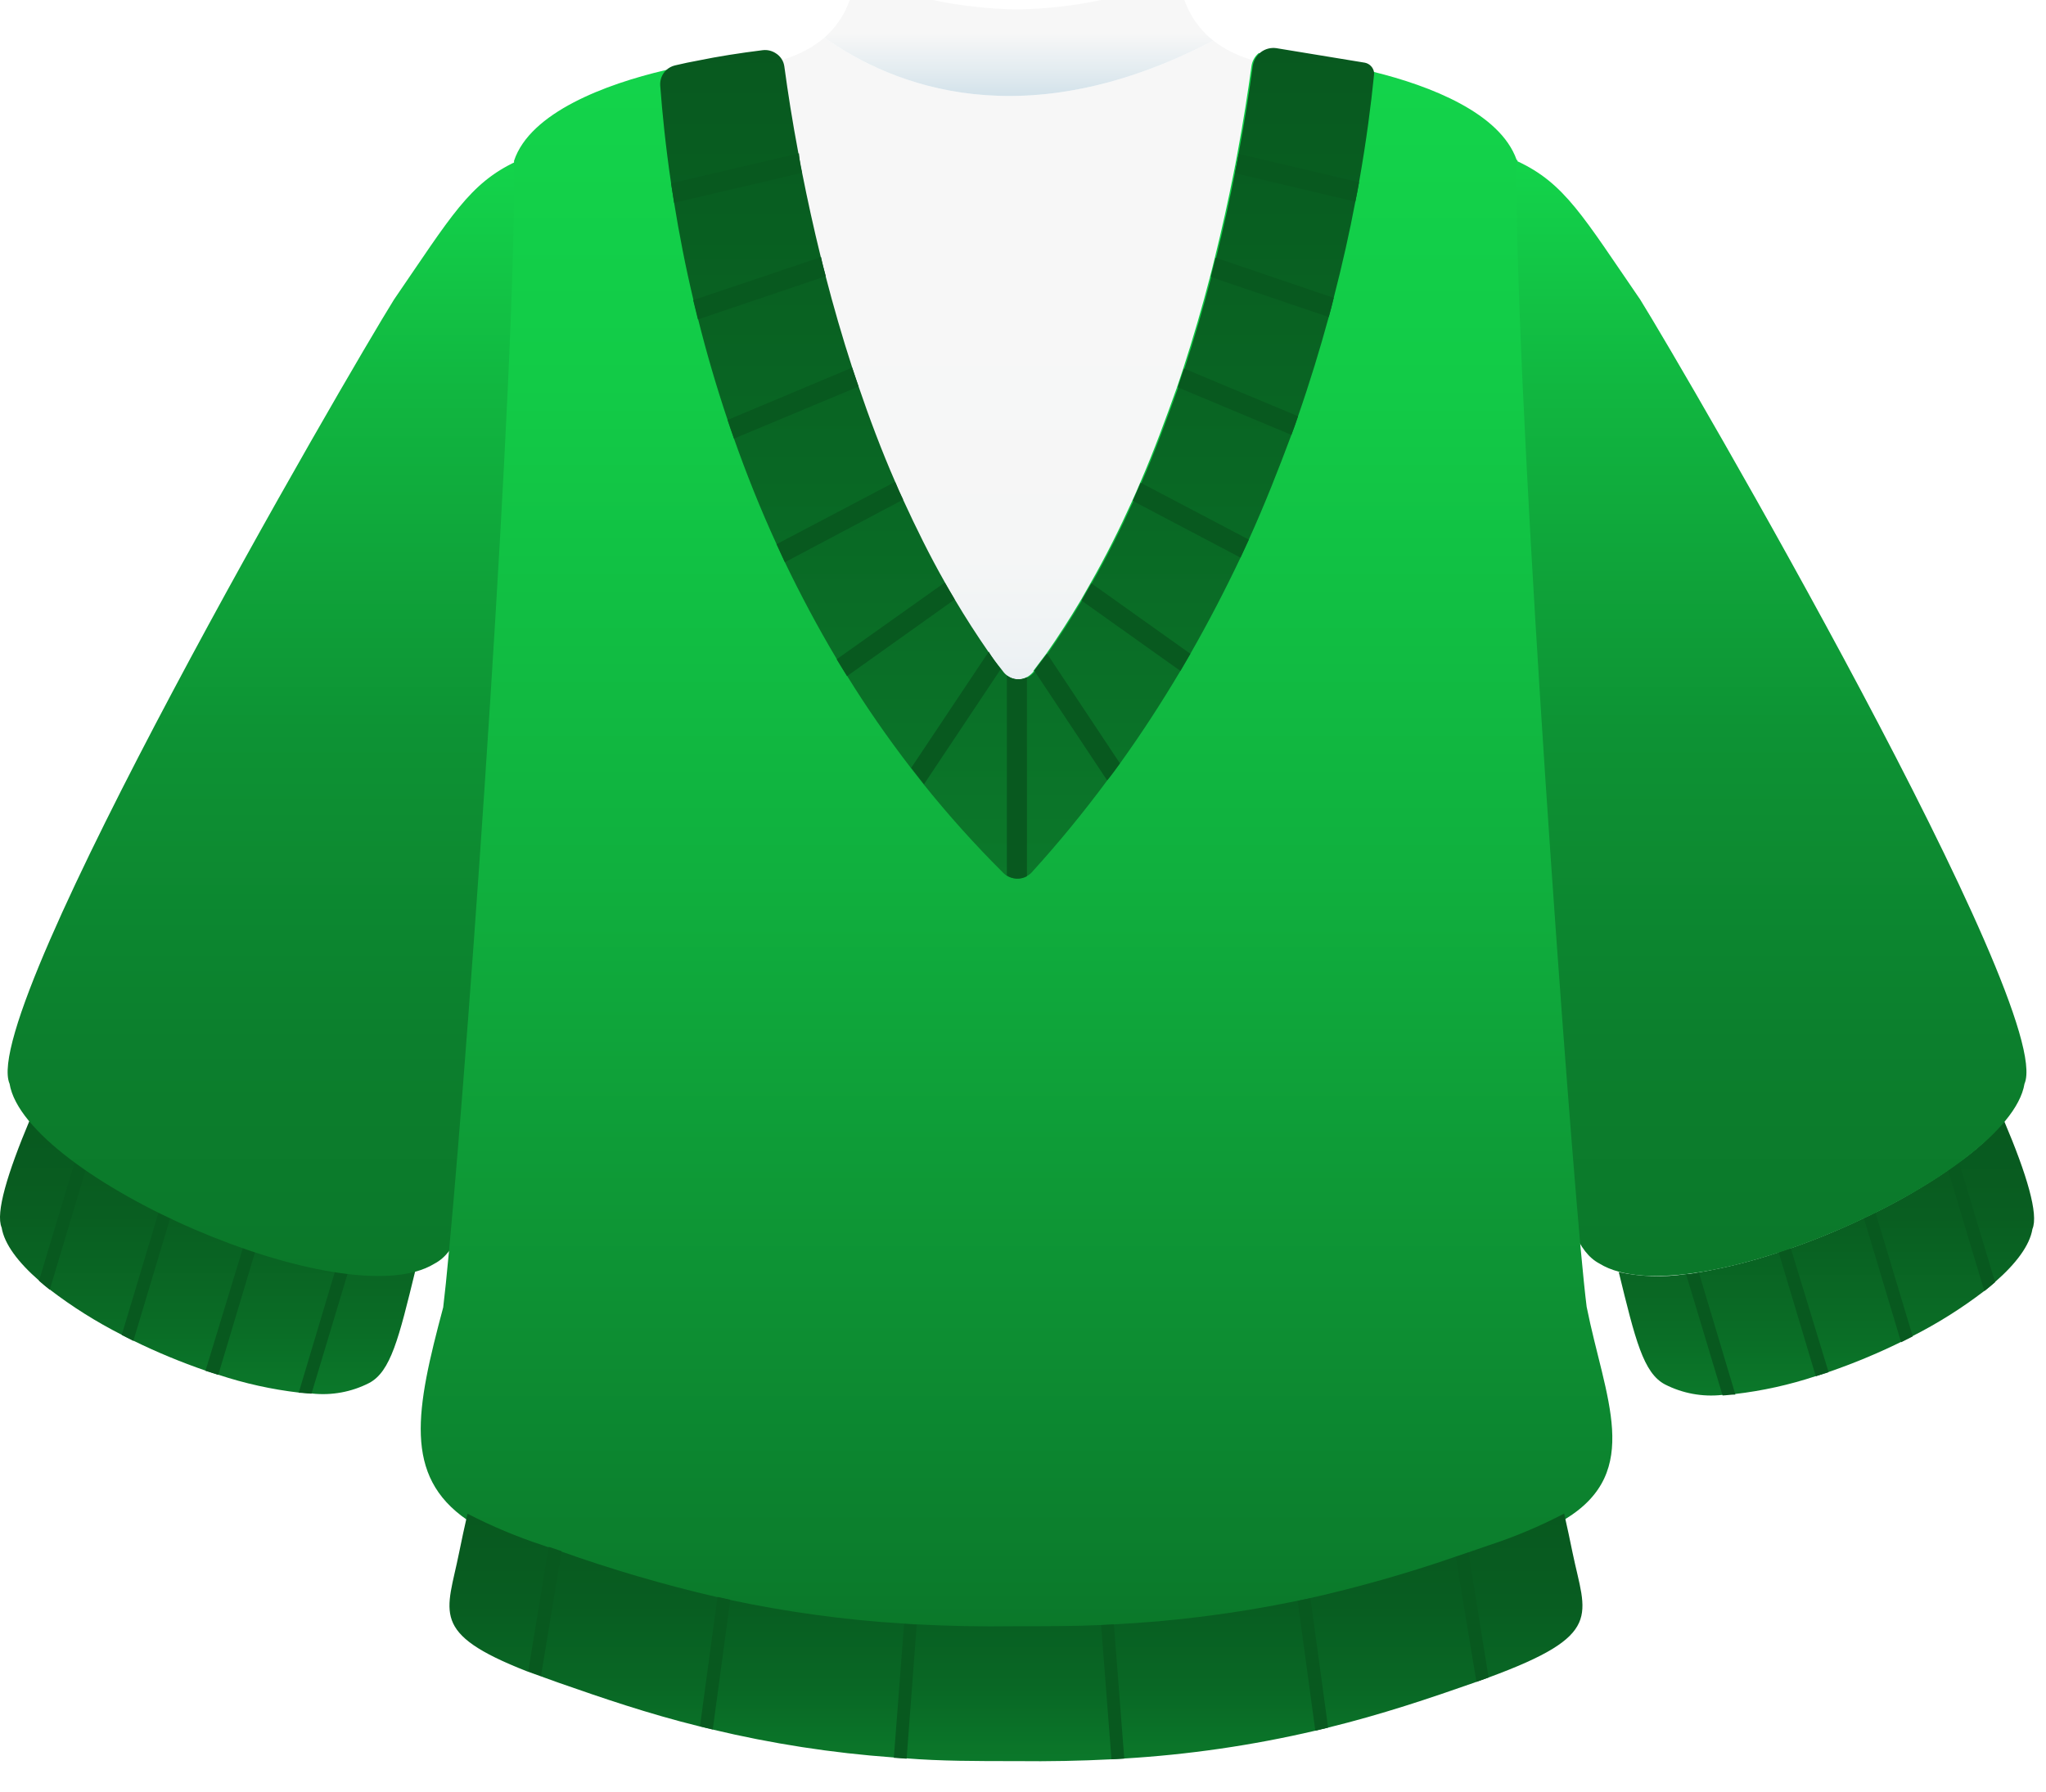
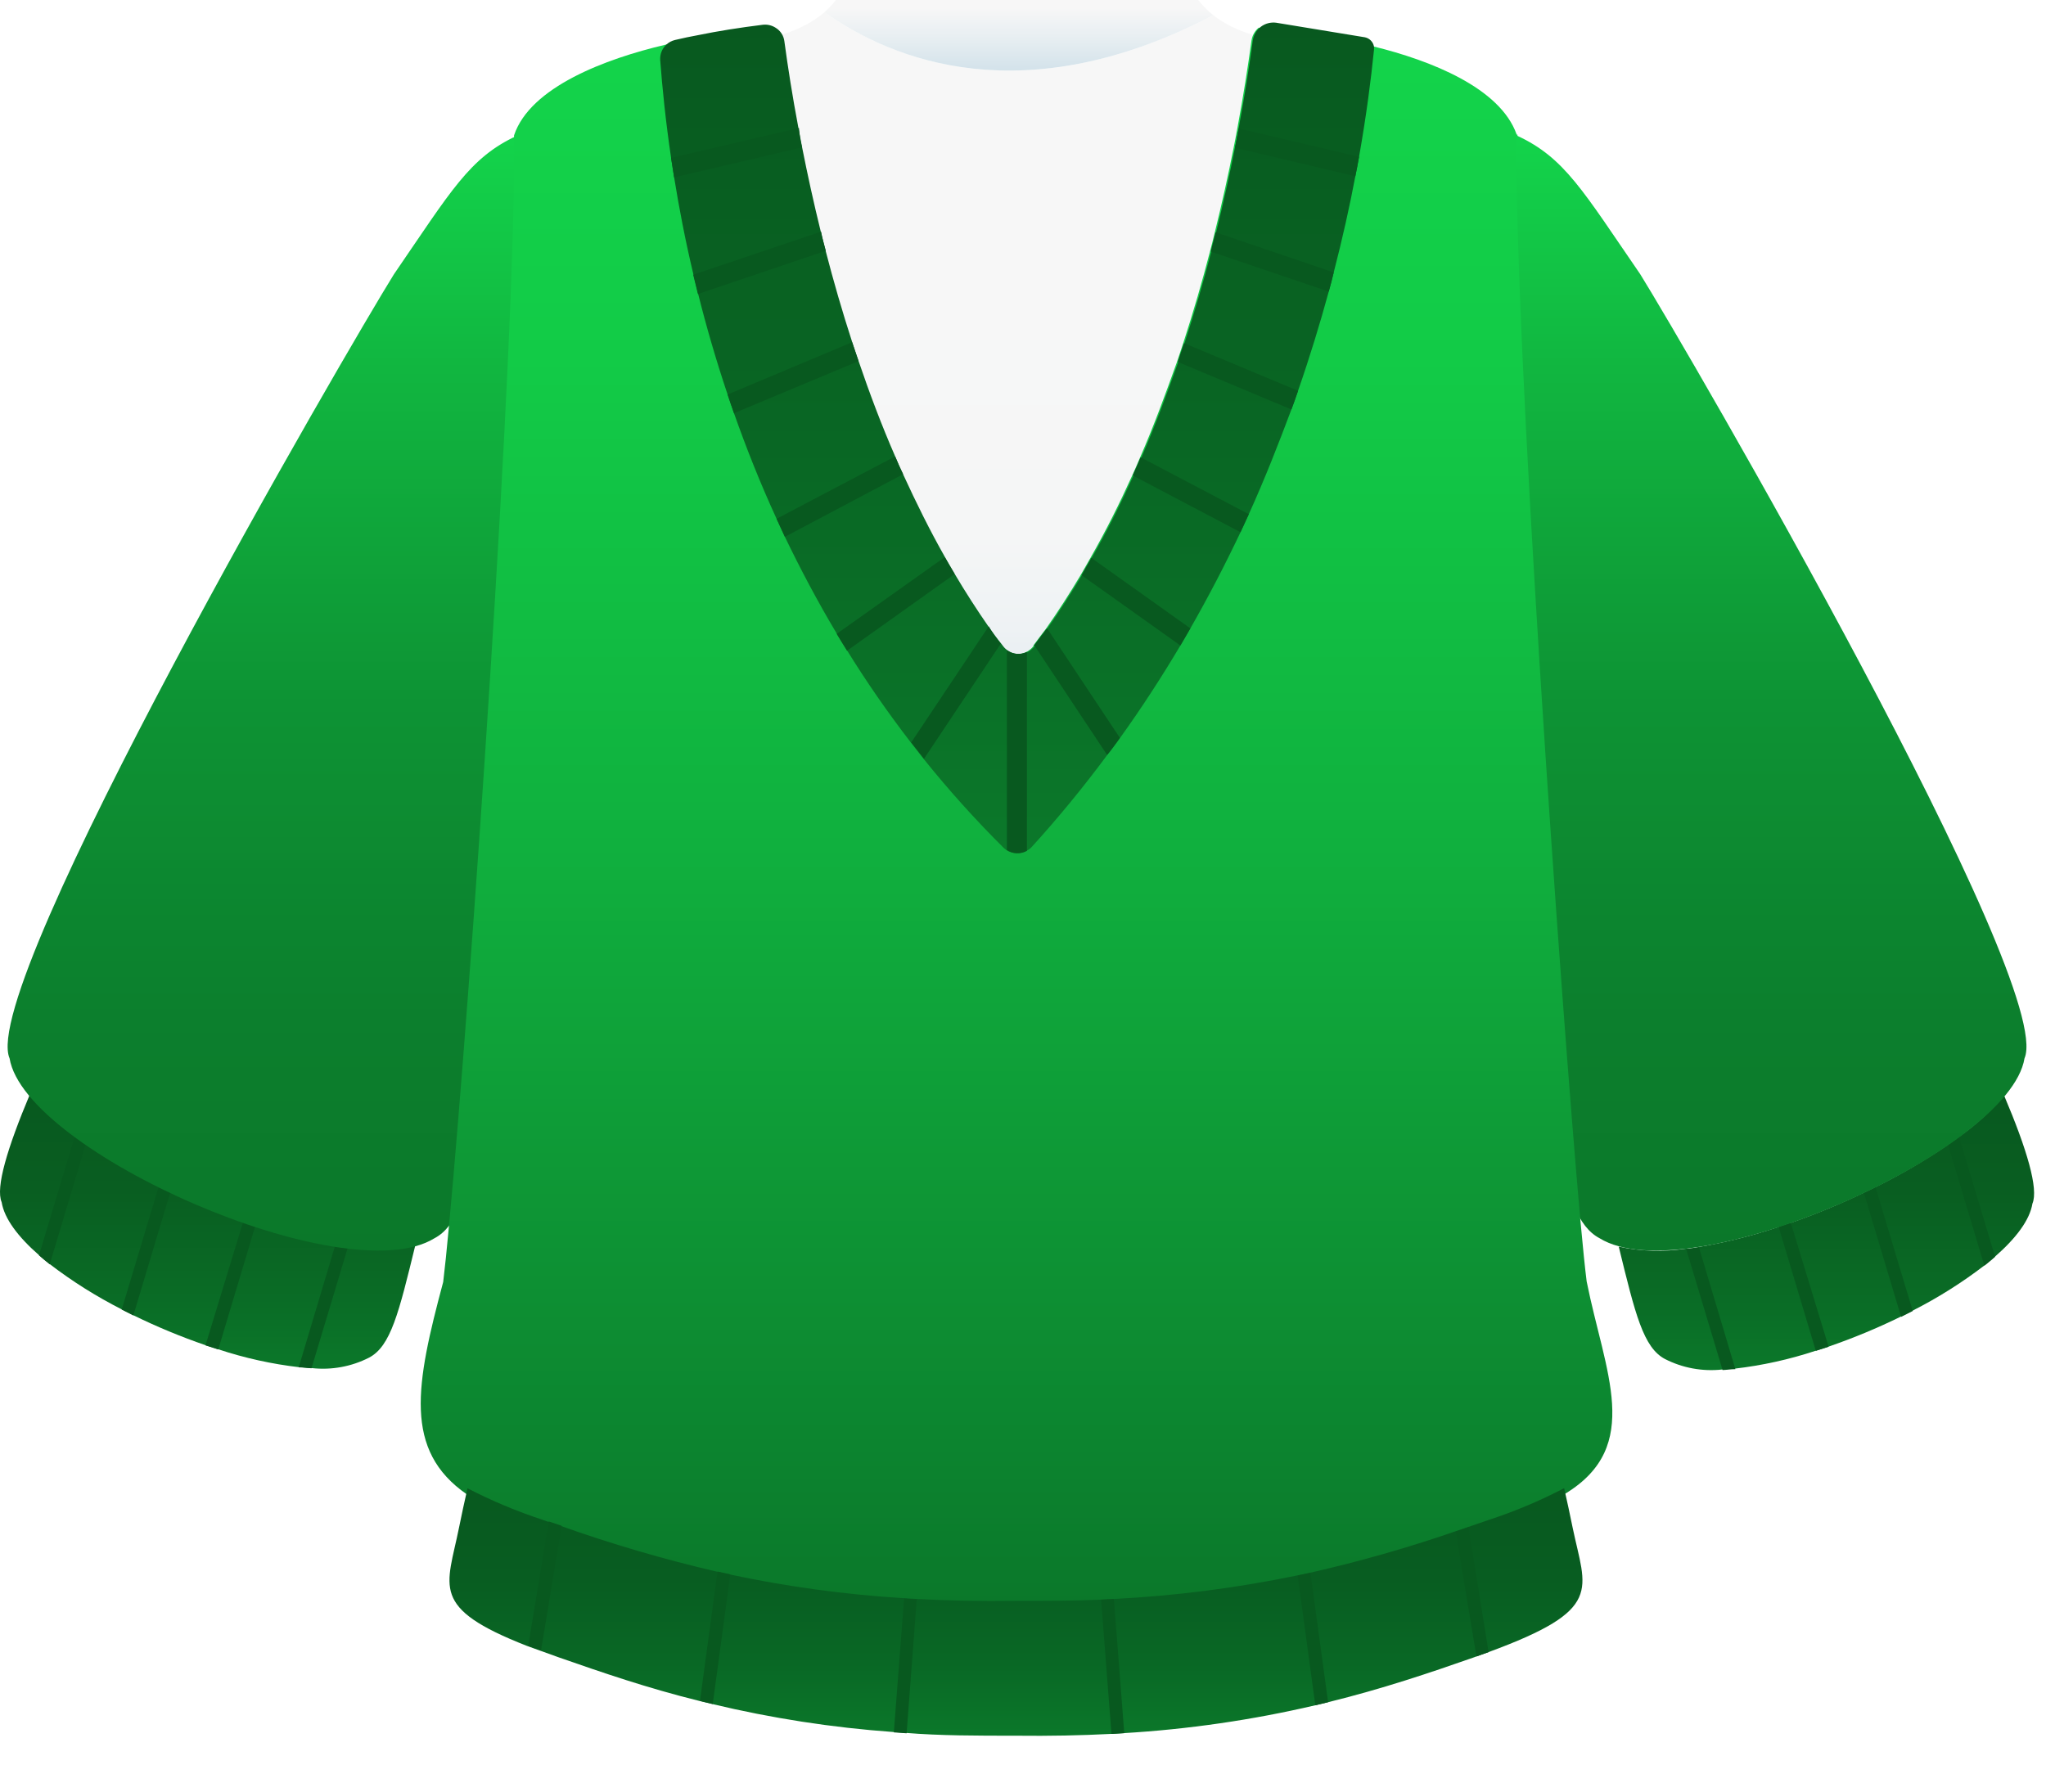
<svg xmlns="http://www.w3.org/2000/svg" width="161" height="141" viewBox="0 0 161 141" fill="none">
-   <g transform="translate(0, -2)">
+   <g transform="translate(0, -4)">
    <g id="mee-scale-wrapper" transform="translate(80.5, 70.5) scale(1.00625) translate(-80, -70)">
      <path d="M104.089 7.18L96.579 57.4L79.579 62.23H79.529L62.529 57.4L54.979 7.18C54.979 7.18 60.979 7.88 64.469 4.87C69.799 8.63 80.109 12.8 94.879 5.1C98.389 7.85 104.089 7.18 104.089 7.18Z" fill="url(#paint0_linear_126_276)" />
      <path d="M94.879 5.1C80.109 12.8 69.799 8.63 64.469 4.87C65.166 4.255 65.734 3.508 66.139 2.672C66.544 1.836 66.779 0.928 66.829 0C70.866 1.707 75.197 2.61 79.579 2.66C83.931 2.596 88.23 1.693 92.239 0C92.294 0.988 92.557 1.954 93.012 2.833C93.467 3.712 94.104 4.485 94.879 5.1Z" fill="url(#paint1_linear_126_276)" />
      <path d="M158.939 98.05C158.729 99.34 157.649 100.77 156.009 102.2C155.749 102.43 155.469 102.66 155.169 102.9C153.405 104.251 151.521 105.436 149.539 106.44L148.629 106.9C146.799 107.796 144.916 108.577 142.989 109.24L141.989 109.56C139.933 110.242 137.812 110.711 135.659 110.96C135.309 110.96 134.969 111.02 134.659 111.03C133.128 111.195 131.581 110.91 130.209 110.21C128.509 109.32 127.879 106.7 126.589 101.42C128.309 101.789 130.081 101.843 131.819 101.58C132.149 101.58 132.489 101.5 132.819 101.45C134.951 101.089 137.051 100.56 139.099 99.87L140.049 99.55C141.975 98.88 143.861 98.102 145.699 97.22C146.009 97.08 146.309 96.94 146.609 96.78C148.586 95.811 150.491 94.702 152.309 93.46C152.599 93.26 152.889 93.06 153.169 92.84C154.485 91.915 155.681 90.83 156.729 89.61C158.509 93.8 159.429 96.91 158.939 98.05Z" fill="url(#paint2_linear_126_276)" />
      <path d="M135.709 111C135.359 111 135.019 111.06 134.709 111.07L131.859 101.6C132.189 101.6 132.529 101.52 132.859 101.47L135.709 111Z" fill="#08591F" />
      <path d="M142.999 109.25L141.999 109.57L139.089 99.86L140.039 99.54L142.999 109.25Z" fill="#08591F" />
      <path d="M149.579 106.45L148.669 106.91L145.759 97.21C146.069 97.07 146.369 96.93 146.669 96.77L149.579 106.45Z" fill="#08591F" />
      <path d="M156.019 102.21C155.759 102.44 155.479 102.67 155.179 102.91L152.339 93.45C152.629 93.25 152.919 93.05 153.199 92.83L156.019 102.21Z" fill="#08591F" />
      <path d="M158.319 86.69C157.119 93.99 132.079 105.07 125.089 100.76C121.669 98.96 121.979 91.14 115.569 71.67C109.859 52.97 99.769 19.59 118.669 14.43V14.54C122.369 16.26 123.799 18.86 128.269 25.36C131.779 31 160.819 80.92 158.319 86.69Z" fill="url(#paint3_linear_126_276)" />
      <path d="M0.129 97.94C0.339 99.23 1.419 100.66 3.059 102.09C3.319 102.32 3.599 102.55 3.899 102.79C5.663 104.141 7.548 105.326 9.529 106.33L10.439 106.79C12.269 107.686 14.153 108.467 16.079 109.13L17.079 109.45C19.136 110.132 21.257 110.601 23.409 110.85C23.759 110.85 24.099 110.91 24.409 110.92C25.941 111.085 27.487 110.8 28.859 110.1C30.559 109.21 31.189 106.59 32.479 101.31C30.76 101.679 28.988 101.733 27.249 101.47C26.919 101.47 26.579 101.39 26.249 101.34C24.118 100.979 22.018 100.45 19.969 99.76L19.019 99.44C17.093 98.77 15.207 97.992 13.369 97.11C13.059 96.97 12.759 96.83 12.459 96.67C10.482 95.701 8.577 94.592 6.759 93.35C6.469 93.15 6.179 92.95 5.899 92.73C4.583 91.805 3.387 90.72 2.339 89.5C0.579 93.69 -0.361 96.8 0.129 97.94Z" fill="url(#paint4_linear_126_276)" />
      <path d="M23.359 110.86C23.709 110.86 24.049 110.92 24.359 110.93L27.209 101.46C26.879 101.46 26.539 101.38 26.209 101.33L23.359 110.86Z" fill="#08591F" />
      <path d="M16.069 109.14L17.069 109.46L19.979 99.75L19.029 99.43L16.069 109.14Z" fill="#08591F" />
      <path d="M9.519 106.34L10.429 106.8L13.339 97.1C13.029 96.96 12.729 96.82 12.429 96.66L9.519 106.34Z" fill="#08591F" />
      <path d="M3.049 102.1C3.309 102.33 3.589 102.56 3.889 102.8L6.729 93.34C6.439 93.14 6.149 92.94 5.869 92.72L3.049 102.1Z" fill="#08591F" />
      <path d="M0.749 86.69C1.949 93.99 26.999 105.07 33.979 100.76C37.399 98.96 37.089 91.14 43.499 71.67C49.209 52.97 59.299 19.59 40.399 14.43V14.54C36.699 16.26 35.269 18.86 30.809 25.36C27.289 31 -1.751 80.92 0.749 86.69Z" fill="url(#paint5_linear_126_276)" />
      <path d="M122.439 120.72C121.157 121.484 119.783 122.083 118.349 122.5C117.219 122.97 116.059 123.41 114.869 123.81C114.549 123.94 114.229 124.05 113.869 124.15C110.143 125.402 106.338 126.404 102.479 127.15C102.153 127.223 101.819 127.283 101.479 127.33C96.721 128.218 91.911 128.806 87.079 129.09L86.079 129.14C81.27 129.415 76.449 129.415 71.639 129.14L70.639 129.07C66.074 128.779 61.532 128.201 57.039 127.34C56.709 127.34 56.379 127.23 56.039 127.16C51.96 126.353 47.949 125.236 44.039 123.82L43.789 123.76L42.789 123.49C40.565 122.947 38.446 122.038 36.519 120.8C31.519 117.35 32.519 112.18 34.659 104.18C34.779 103.18 34.939 101.68 35.119 99.71C36.739 82.44 40.369 30.97 40.199 14.65V14.5C41.459 10.71 47.399 8.5 51.999 7.42C52.579 7.29 53.129 7.18 53.649 7.08C55.928 6.614 58.232 6.28 60.549 6.08C60.737 6.192 60.897 6.346 61.017 6.53C61.136 6.714 61.212 6.922 61.239 7.14C61.509 9.14 61.859 11.39 62.339 13.93C62.429 14.42 62.529 14.93 62.629 15.45C63.039 17.52 63.519 19.73 64.089 22.04C64.209 22.53 64.339 23.04 64.469 23.54C65.069 25.86 65.759 28.26 66.549 30.69C66.709 31.18 66.879 31.69 67.049 32.17C67.889 34.64 68.839 37.17 69.909 39.62C70.109 40.09 70.319 40.62 70.539 41.04C71.539 43.22 72.599 45.37 73.789 47.47C74.043 47.93 74.302 48.38 74.569 48.82C75.403 50.227 76.282 51.597 77.209 52.93C77.529 53.39 77.849 53.83 78.209 54.27L78.339 54.44C78.435 54.573 78.554 54.688 78.689 54.78C78.915 54.942 79.18 55.04 79.456 55.063C79.733 55.086 80.01 55.033 80.259 54.91C80.478 54.801 80.669 54.643 80.819 54.45V54.39C81.149 53.95 81.469 53.51 81.819 53.06C82.759 51.72 83.649 50.33 84.499 48.91C84.759 48.46 85.019 48.01 85.269 47.56C86.469 45.46 87.549 43.3 88.539 41.11C88.749 40.64 88.959 40.17 89.159 39.69C90.239 37.21 91.159 34.69 92.039 32.23C92.199 31.74 92.369 31.23 92.529 30.76C93.319 28.32 94.019 25.92 94.619 23.6C94.749 23.09 94.879 22.6 94.999 22.09C95.569 19.78 96.059 17.56 96.469 15.48C96.569 14.97 96.669 14.48 96.759 13.97C97.239 11.38 97.599 9.05 97.869 7.08C97.928 6.69 98.127 6.334 98.429 6.08C100.689 6.39 102.959 6.68 105.159 7.08C105.212 7.075 105.266 7.075 105.319 7.08C105.969 7.21 106.669 7.36 107.389 7.54C111.879 8.64 117.309 10.78 118.599 14.42C118.599 14.42 118.599 14.42 118.599 14.48C118.409 30.74 122.029 81.93 123.599 99.48C123.789 101.53 123.949 103.12 124.079 104.14C125.499 111.25 128.499 117 122.439 120.72Z" fill="url(#paint6_linear_126_276)" />
      <path d="M116.409 133.13L115.459 133.47L115.269 133.54C111.789 134.76 108.089 136.01 103.859 137.05L102.859 137.29C97.93 138.442 92.912 139.171 87.859 139.47L86.859 139.53C84.539 139.65 82.079 139.7 79.459 139.67C76.379 139.67 73.519 139.67 70.839 139.45L69.839 139.38C65.071 139.036 60.339 138.304 55.689 137.19L54.689 136.95C50.639 135.95 47.069 134.72 43.689 133.54L42.219 133.01L41.219 132.65C33.559 129.65 34.959 128.07 35.899 123.38C36.099 122.38 36.319 121.38 36.559 120.32C38.454 121.298 40.424 122.124 42.449 122.79L42.819 122.92L43.819 123.25C47.818 124.674 51.895 125.869 56.029 126.83L57.029 127.05C61.504 128.004 66.043 128.626 70.609 128.91L71.609 128.97C74.069 129.1 76.669 129.16 79.439 129.12C81.749 129.12 83.939 129.12 86.029 129.03L87.029 128.98C91.866 128.737 96.677 128.121 101.419 127.14L102.419 126.93C106.259 126.062 110.048 124.984 113.769 123.7C114.099 123.59 114.419 123.48 114.769 123.36L116.429 122.79C118.457 122.126 120.427 121.296 122.319 120.31C122.559 121.39 122.779 122.37 122.979 123.38C123.999 128.31 125.489 129.79 116.409 133.13Z" fill="url(#paint7_linear_126_276)" />
      <path d="M43.919 123.25L42.309 133L41.309 132.64L42.909 122.91L43.919 123.25Z" fill="#08591F" />
      <path d="M57.109 127.05L55.739 137.19L54.739 136.95L56.109 126.83L57.109 127.05Z" fill="#08591F" />
      <path d="M71.689 129L70.899 139.48L69.899 139.41L70.699 128.94L71.689 129Z" fill="#08591F" />
      <path d="M116.409 133.13L115.459 133.47L113.839 123.7C114.169 123.59 114.489 123.48 114.839 123.36L116.409 133.13Z" fill="#08591F" />
      <path d="M103.859 137.05L102.859 137.29L101.479 127.14L102.479 126.93L103.859 137.05Z" fill="#08591F" />
      <path d="M87.919 139.47L86.919 139.53L86.109 129.03L87.109 128.98L87.919 139.47Z" fill="#08591F" />
      <path d="M107.449 7.56C107.459 7.64 107.459 7.72 107.449 7.8C107.219 10.08 106.859 12.91 106.279 16.18C106.189 16.67 106.099 17.18 105.989 17.7C105.549 20.03 104.989 22.55 104.299 25.22C104.179 25.72 104.049 26.22 103.909 26.72C103.229 29.21 102.439 31.8 101.509 34.48C101.339 34.97 101.169 35.48 100.989 35.94C99.989 38.61 98.919 41.35 97.659 44.13C97.449 44.6 97.229 45.07 97.009 45.54C95.829 48.03 94.529 50.54 93.089 53.06L92.309 54.4C90.869 56.82 89.309 59.24 87.589 61.63C87.269 62.07 86.949 62.52 86.589 62.96C84.745 65.454 82.775 67.854 80.689 70.15C80.572 70.281 80.429 70.387 80.269 70.46C80.027 70.593 79.752 70.657 79.476 70.647C79.2 70.636 78.931 70.551 78.699 70.4C78.618 70.342 78.541 70.279 78.469 70.21C76.265 68.018 74.185 65.704 72.239 63.28L71.239 62C69.406 59.62 67.739 57.213 66.239 54.78C65.959 54.34 65.699 53.9 65.429 53.46C63.929 50.95 62.589 48.41 61.379 45.9C61.159 45.43 60.939 44.96 60.729 44.49C59.449 41.7 58.349 38.93 57.399 36.23C57.219 35.74 57.059 35.23 56.899 34.77C55.989 32.06 55.229 29.43 54.599 26.91C54.469 26.4 54.349 25.91 54.229 25.4C53.589 22.71 53.099 20.15 52.719 17.79L52.479 16.26C52.049 13.34 51.789 10.76 51.629 8.61C51.615 8.39 51.649 8.17 51.728 7.964C51.808 7.759 51.931 7.573 52.089 7.42C52.284 7.233 52.526 7.101 52.789 7.04C53.429 6.89 54.029 6.76 54.599 6.66C56.149 6.34 57.869 6.07 59.649 5.85C59.999 5.808 60.353 5.89 60.649 6.08C60.837 6.193 60.997 6.346 61.117 6.53C61.236 6.714 61.312 6.922 61.339 7.14C61.609 9.14 61.959 11.39 62.439 13.93C62.529 14.42 62.629 14.93 62.729 15.45C63.139 17.52 63.619 19.73 64.189 22.04C64.309 22.53 64.439 23.04 64.569 23.54C65.169 25.86 65.859 28.26 66.649 30.69C66.809 31.18 66.979 31.69 67.149 32.17C67.989 34.64 68.939 37.17 70.009 39.62C70.209 40.09 70.419 40.62 70.639 41.04C71.639 43.22 72.699 45.37 73.889 47.47C74.143 47.93 74.403 48.38 74.669 48.82C75.503 50.227 76.383 51.597 77.309 52.93C77.629 53.39 77.949 53.83 78.309 54.27L78.439 54.44C78.535 54.573 78.654 54.688 78.789 54.78C79.014 54.942 79.28 55.04 79.556 55.063C79.833 55.086 80.11 55.033 80.359 54.91C80.578 54.801 80.769 54.643 80.919 54.45V54.39C81.249 53.95 81.569 53.51 81.919 53.06C82.859 51.72 83.749 50.33 84.599 48.91C84.859 48.46 85.119 48.01 85.369 47.56C86.569 45.46 87.649 43.3 88.639 41.11C88.849 40.64 89.059 40.17 89.259 39.69C90.339 37.21 91.259 34.69 92.139 32.23C92.299 31.74 92.469 31.23 92.629 30.76C93.419 28.32 94.119 25.92 94.719 23.6C94.849 23.09 94.979 22.6 95.099 22.09C95.669 19.78 96.159 17.56 96.569 15.48C96.669 14.97 96.769 14.48 96.859 13.97C97.339 11.38 97.699 9.05 97.969 7.08C98.029 6.654 98.255 6.268 98.598 6.008C98.941 5.747 99.373 5.633 99.799 5.69L106.739 6.83C106.917 6.867 107.079 6.956 107.206 7.086C107.332 7.216 107.417 7.381 107.449 7.56Z" fill="url(#paint8_linear_126_276)" />
      <path d="M62.719 15.44L52.719 17.79L52.479 16.26L62.479 13.92C62.519 14.41 62.579 14.92 62.719 15.44Z" fill="#08591F" />
      <path d="M64.579 23.53L54.579 26.91C54.449 26.4 54.329 25.91 54.209 25.4L64.209 22.03C64.299 22.52 64.429 23 64.579 23.53Z" fill="#08591F" />
      <path d="M67.139 32.16L57.399 36.23C57.219 35.74 57.059 35.23 56.899 34.77L66.639 30.68C66.799 31.17 66.969 31.67 67.139 32.16Z" fill="#08591F" />
      <path d="M70.629 41L61.379 45.9C61.159 45.43 60.939 44.96 60.729 44.49L69.999 39.61C70.199 40.08 70.409 40.56 70.629 41Z" fill="#08591F" />
      <path d="M74.659 48.81L66.239 54.81C65.959 54.37 65.699 53.93 65.429 53.49L73.879 47.49C74.132 47.93 74.392 48.37 74.659 48.81Z" fill="#08591F" />
      <path d="M78.259 54.26L72.259 63.26L71.259 61.98L77.319 52.9C77.579 53.38 77.939 53.82 78.259 54.26Z" fill="#08591F" />
      <path d="M80.309 54.9V70.46C80.067 70.593 79.792 70.657 79.516 70.647C79.24 70.636 78.971 70.551 78.739 70.4V54.77C78.965 54.932 79.23 55.03 79.506 55.053C79.783 55.075 80.06 55.023 80.309 54.9Z" fill="#08591F" />
      <path d="M106.279 16.18C106.189 16.67 106.099 17.18 105.989 17.7L96.579 15.47C96.679 14.96 96.779 14.47 96.869 13.96L106.279 16.18Z" fill="#08591F" />
      <path d="M104.299 25.22C104.179 25.72 104.049 26.22 103.909 26.72L94.679 23.59C94.809 23.08 94.939 22.59 95.059 22.08L104.299 25.22Z" fill="#08591F" />
      <path d="M101.509 34.48C101.339 34.97 101.169 35.48 100.989 35.94L92.099 32.22C92.259 31.73 92.429 31.22 92.589 30.75L101.509 34.48Z" fill="#08591F" />
      <path d="M97.659 44.13C97.449 44.6 97.229 45.07 97.009 45.54L88.579 41.1C88.789 40.63 88.999 40.16 89.199 39.68L97.659 44.13Z" fill="#08591F" />
      <path d="M93.089 53.06L92.309 54.4L84.579 48.9C84.839 48.45 85.099 48 85.349 47.55L93.089 53.06Z" fill="#08591F" />
      <path d="M87.579 61.63C87.259 62.07 86.939 62.52 86.579 62.96L80.879 54.38C81.209 53.94 81.529 53.5 81.879 53.05L87.579 61.63Z" fill="#08591F" />
      <defs>
        <linearGradient id="paint0_linear_126_276" x1="79.539" y1="4.87" x2="79.539" y2="62.24" gradientUnits="userSpaceOnUse">
          <stop offset="0.36" stop-color="#F7F7F7" />
          <stop offset="0.71" stop-color="#F5F6F6" />
          <stop offset="0.84" stop-color="#EEF2F4" />
          <stop offset="0.93" stop-color="#E3EBF0" />
          <stop offset="1" stop-color="#D3E2EA" />
        </linearGradient>
        <linearGradient id="paint1_linear_126_276" x1="79.679" y1="0" x2="79.679" y2="9.43" gradientUnits="userSpaceOnUse">
          <stop offset="0.48" stop-color="#F7F7F7" />
          <stop offset="0.76" stop-color="#E5EDF1" />
          <stop offset="1" stop-color="#D3E2EA" />
        </linearGradient>
        <linearGradient id="paint2_linear_126_276" x1="142.839" y1="89.6" x2="142.839" y2="111.06" gradientUnits="userSpaceOnUse">
          <stop stop-color="#08591F" />
          <stop offset="0.35" stop-color="#095E21" />
          <stop offset="0.77" stop-color="#0A6D26" />
          <stop offset="1" stop-color="#0B782A" />
        </linearGradient>
        <linearGradient id="paint3_linear_126_276" x1="133.099" y1="14.43" x2="133.099" y2="101.75" gradientUnits="userSpaceOnUse">
          <stop stop-color="#13D44B" />
          <stop offset="0.21" stop-color="#11B640" />
          <stop offset="0.51" stop-color="#0D9334" />
          <stop offset="0.79" stop-color="#0C7F2D" />
          <stop offset="1" stop-color="#0B782A" />
        </linearGradient>
        <linearGradient id="paint4_linear_126_276" x1="16.239" y1="89.49" x2="16.239" y2="110.94" gradientUnits="userSpaceOnUse">
          <stop stop-color="#08591F" />
          <stop offset="0.35" stop-color="#095E21" />
          <stop offset="0.77" stop-color="#0A6D26" />
          <stop offset="1" stop-color="#0B782A" />
        </linearGradient>
        <linearGradient id="paint5_linear_126_276" x1="25.979" y1="14.43" x2="25.979" y2="101.75" gradientUnits="userSpaceOnUse">
          <stop stop-color="#13D44B" />
          <stop offset="0.21" stop-color="#11B640" />
          <stop offset="0.51" stop-color="#0D9334" />
          <stop offset="0.79" stop-color="#0C7F2D" />
          <stop offset="1" stop-color="#0B782A" />
        </linearGradient>
        <linearGradient id="paint6_linear_126_276" x1="79.539" y1="6.05" x2="79.539" y2="129.3" gradientUnits="userSpaceOnUse">
          <stop stop-color="#13D44B" />
          <stop offset="0.21" stop-color="#12CB47" />
          <stop offset="0.52" stop-color="#10B03E" />
          <stop offset="0.9" stop-color="#0C842F" />
          <stop offset="1" stop-color="#0B782A" />
        </linearGradient>
        <linearGradient id="paint7_linear_126_276" x1="79.519" y1="120.31" x2="79.519" y2="139.68" gradientUnits="userSpaceOnUse">
          <stop stop-color="#08591F" />
          <stop offset="0.37" stop-color="#085D21" />
          <stop offset="0.71" stop-color="#096825" />
          <stop offset="1" stop-color="#0B782A" />
        </linearGradient>
        <linearGradient id="paint8_linear_126_276" x1="79.539" y1="5.66" x2="79.539" y2="70.64" gradientUnits="userSpaceOnUse">
          <stop stop-color="#08591F" />
          <stop offset="0.51" stop-color="#096724" />
          <stop offset="1" stop-color="#0B782A" />
        </linearGradient>
      </defs>
    </g>
  </g>
</svg>
